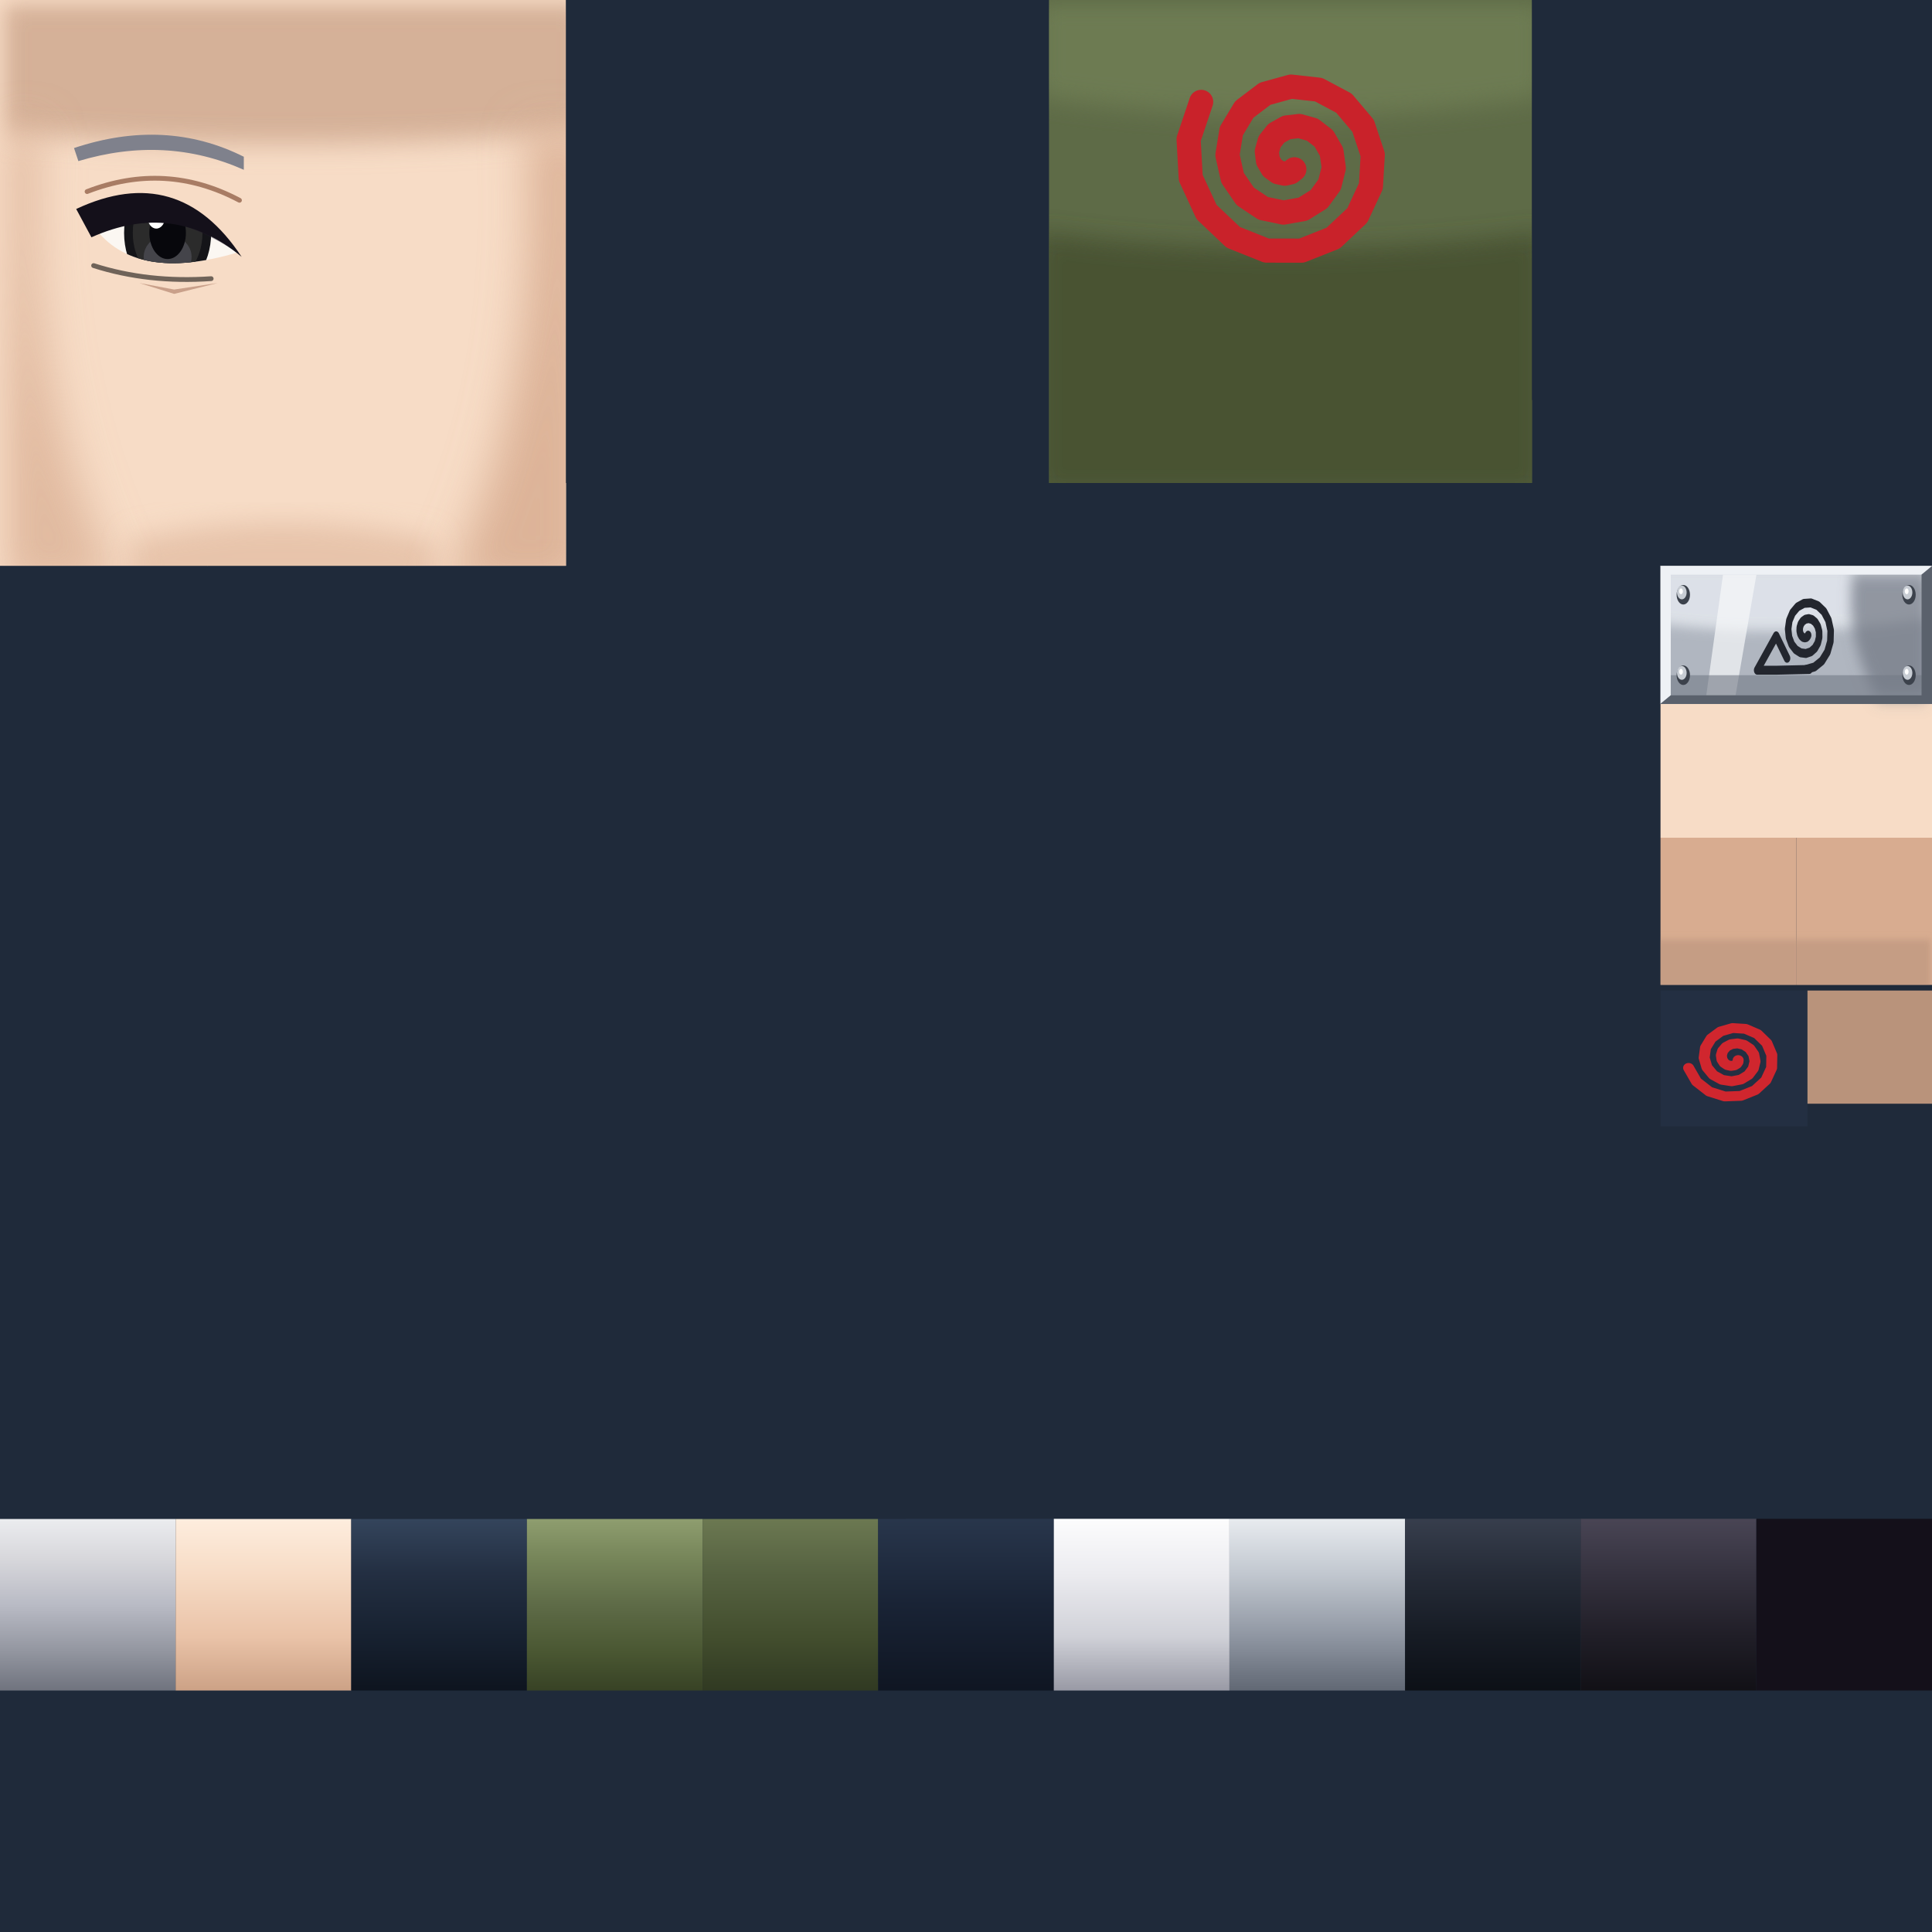
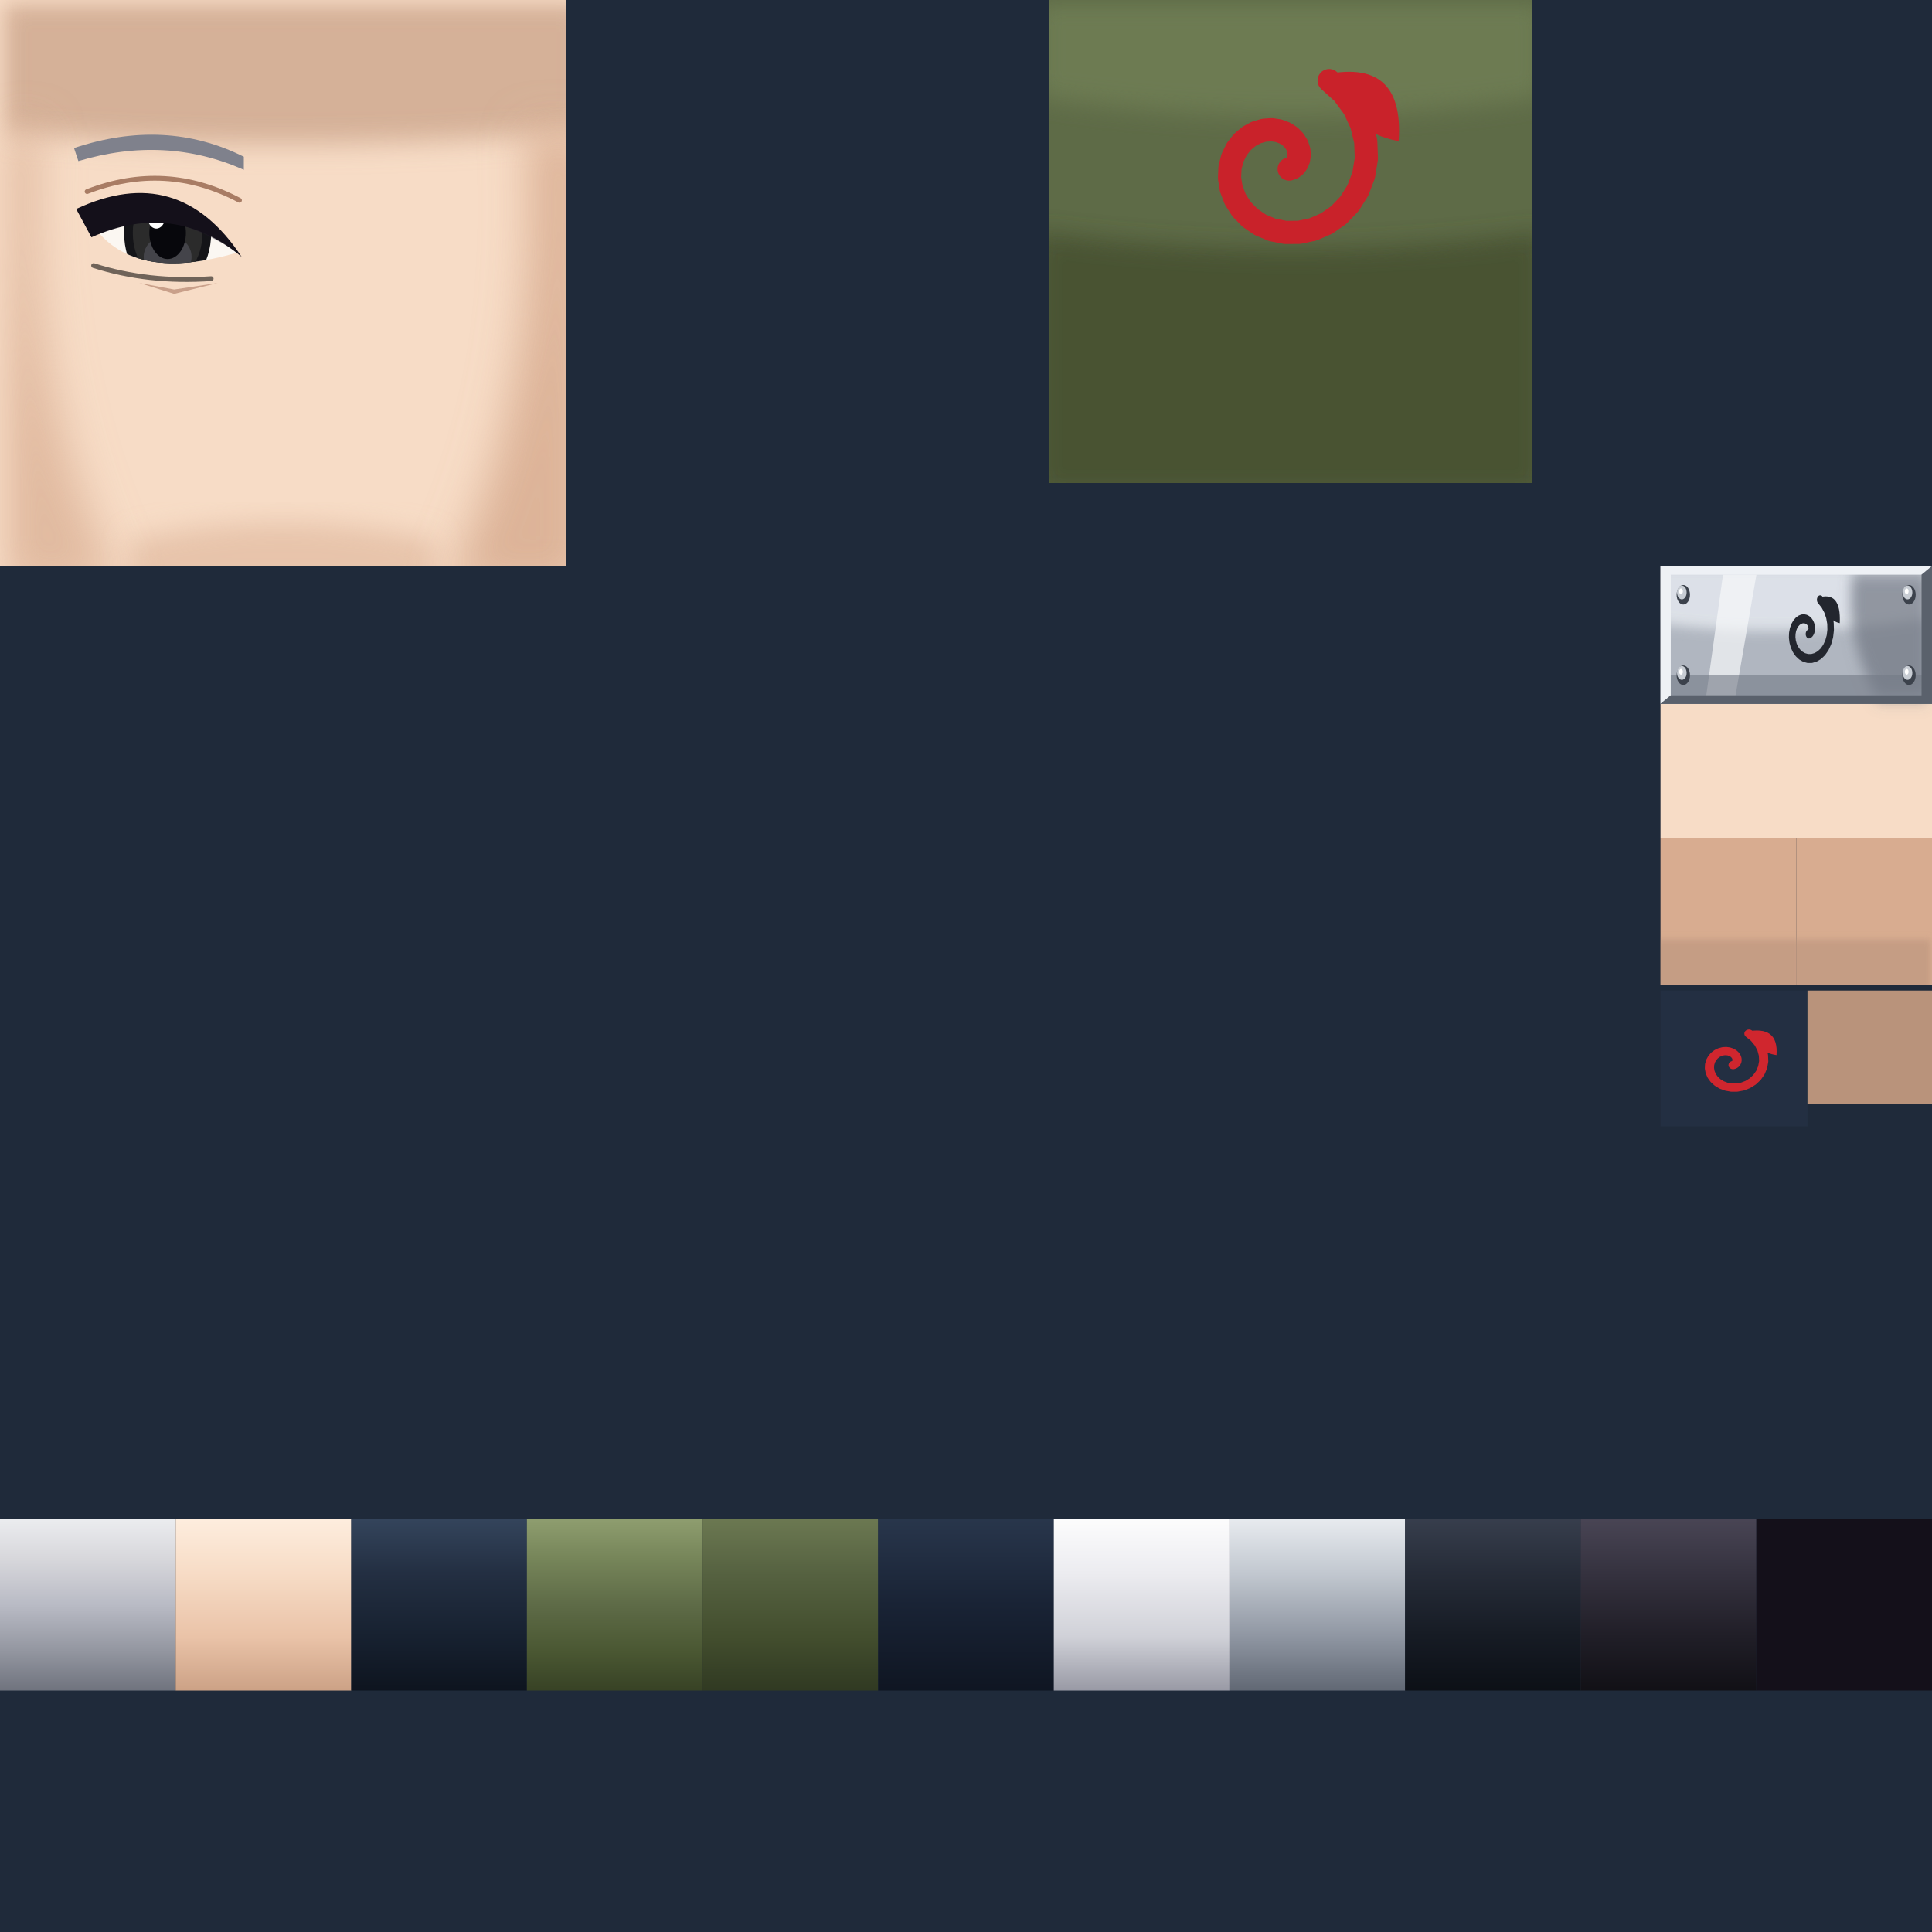
<svg xmlns="http://www.w3.org/2000/svg" width="1024" height="1024" viewBox="0 0 1024 1024">
  <defs>
    <filter id="b1" x="-30%" y="-30%" width="160%" height="160%">
      <feGaussianBlur stdDeviation="1" />
    </filter>
    <filter id="b2" x="-30%" y="-30%" width="160%" height="160%">
      <feGaussianBlur stdDeviation="2" />
    </filter>
    <filter id="b3" x="-30%" y="-30%" width="160%" height="160%">
      <feGaussianBlur stdDeviation="3" />
    </filter>
    <filter id="b5" x="-30%" y="-30%" width="160%" height="160%">
      <feGaussianBlur stdDeviation="5" />
    </filter>
    <filter id="b8" x="-30%" y="-30%" width="160%" height="160%">
      <feGaussianBlur stdDeviation="8" />
    </filter>
  </defs>
  <rect width="1024" height="1024" fill="#1f2a3a" />
  <clipPath id="cHead_F">
    <rect x="0" y="0" width="300" height="300" />
  </clipPath>
  <g clip-path="url(#cHead_F)">
    <g transform="translate(0 0) scale(2.30769 2.30769)">
      <rect x="-5" y="-5" width="140" height="140" fill="#1f2a3a" />
      <path d="M-5-5H135V135H-5Z" fill="#f7dcc6" />
      <path d="M-5-5H135V30Q65 36 -5 30Z" fill="#c69e84" opacity="0.7" filter="url(#b3)" />
      <path d="M-5 30H9Q5 90 28 135H-5Z" fill="#d8ac90" opacity="0.7" filter="url(#b5)" />
      <path d="M135 30H121Q125 90 102 135H135Z" fill="#d8ac90" opacity="0.85" filter="url(#b5)" />
      <path d="M30 124Q65 116 100 124V135H30Z" fill="#d8ac90" opacity="0.5" filter="url(#b3)" />
      <clipPath id="kHead_F5">
        <path d="M54.5 58Q41 41 21.5 52Q31 65 54.5 58Z" />
      </clipPath>
      <g clip-path="url(#kHead_F5)">
        <path d="M54.5 58Q41 41 21.5 52Q31 65 54.5 58Z" fill="#fbf7f2" />
        <path d="M28.50 53.50a10.00 13.40 0 1 0 20.00 0a10.00 13.40 0 1 0 -20.00 0Z" fill="#141418" />
        <path d="M30.50 53.50a8.00 11.00 0 1 0 16.00 0a8.00 11.00 0 1 0 -16.00 0Z" fill="#2b2b2b" />
        <path d="M33.00 59.00a5.50 5.00 0 1 0 11.00 0a5.50 5.00 0 1 0 -11.00 0Z" fill="#44444a" />
        <path d="M34.30 53.50a4.20 6.00 0 1 0 8.40 0a4.20 6.00 0 1 0 -8.40 0Z" fill="#07070c" />
        <path d="M33.90 49.90a2.00 2.60 0 1 0 4.00 0a2.00 2.60 0 1 0 -4.00 0Z" fill="#ffffff" />
        <path d="M54.5 51H21.5V51Q38 47 54.5 58Z" fill="#20162a" opacity="0.4" />
      </g>
      <path d="M55.5 59Q41 37 17.5 48L21.0 54.5Q40 46 55.5 59Z" fill="#14101a" />
      <path d="M48.5 64Q34 65 21.5 61" fill="none" stroke="#6f6359" stroke-width="1.1" stroke-linecap="round" stroke-linejoin="round" />
      <path d="M55 46Q38 37 20 44" fill="none" stroke="#a87c64" stroke-width="1.1" stroke-linecap="round" stroke-linejoin="round" />
      <path d="M56 36Q38 27 17 34L18 37Q38 31 56 39Z" fill="#7f818c" />
      <path d="M32.0 65.0L40.0 67.5L50.0 65.0L50.0 65.0L40.0 66.5L32.0 65.0Z" fill="#c9a08a" />
    </g>
  </g>
  <clipPath id="cTorso_F">
    <rect x="300" y="0" width="256" height="256" />
  </clipPath>
  <g clip-path="url(#cTorso_F)">
    <g transform="translate(300 0) scale(1.28 1.28)">
      <rect x="-5" y="-5" width="210" height="210" fill="#1f2a3a" />
    </g>
  </g>
  <clipPath id="cTorso_B">
    <rect x="556" y="0" width="256" height="256" />
  </clipPath>
  <g clip-path="url(#cTorso_B)">
    <g transform="translate(556 0) scale(1.28 1.28)">
      <rect x="-5" y="-5" width="210" height="210" fill="#1f2a3a" />
      <path d="M-5-5H205V205H-5Z" fill="#5e6b47" />
      <path d="M-5-5H205V40Q100 56 -5 40Z" fill="#77865a" opacity="0.6" filter="url(#b5)" />
      <path d="M-5 96Q100 110 205 96V205H-5Z" fill="#3f4a2c" opacity="0.7" filter="url(#b5)" />
-       <path d="M101.59 70.10L99.97 71.39L97.61 71.92L94.92 71.34L92.41 69.51L90.66 66.53L90.19 62.74L91.31 58.72L94.13 55.17L98.41 52.78L103.64 52.17L109.06 53.69L113.80 57.36L116.98 62.87L117.92 69.53L116.19 76.42L111.80 82.45L105.15 86.60L97.08 88.03L88.69 86.27L81.26 81.31L76.00 73.64L73.88 64.19L75.49 54.28L80.85 45.35L89.44 38.83L100.19 35.86L111.64 37.13L122.13 42.72L130.05 52.09L134.05 64.07L133.30 77.05L127.66 89.17L117.66 98.59L104.54 103.79L90.05 103.76L76.26 98.25L65.22 87.77L58.68 73.62L57.80 57.68L63.00 42.19" fill="none" stroke="#c9222a" stroke-width="10" stroke-linecap="round" stroke-linejoin="round" />
+       <path d="M99.46 70.00L100.64 69.58L101.75 68.76L102.69 67.56L103.34 66.03L103.62 64.24L103.46 62.28L102.79 60.26L101.60 58.30L99.89 56.54L97.70 55.11L95.09 54.13L92.17 53.70L89.06 53.92L85.89 54.83L82.84 56.46L80.07 58.80L77.72 61.80L75.97 65.36L74.95 69.38L74.75 73.69L75.46 78.13L77.12 82.49L79.71 86.57L83.20 90.17L87.48 93.09L92.42 95.17L97.85 96.24L103.56 96.21L109.31 95.00L114.87 92.59L119.98 89.03L124.41 84.40L127.91 78.83L130.30 72.52L131.42 65.68L131.16 58.58L129.45 51.50L126.31 44.75L121.78 38.60L116.00 33.36" fill="none" stroke="#c9222a" stroke-width="9.6" stroke-linecap="round" stroke-linejoin="round" />
+       <path d="M112.8 31.2Q147.2 23.2 144.8 58.4Q124.8 55.2 112.8 31.2Z" fill="#c9222a" />
    </g>
  </g>
  <clipPath id="cTorso_L">
    <rect x="812" y="0" width="106" height="212" />
  </clipPath>
  <g clip-path="url(#cTorso_L)">
    <g transform="translate(812 0) scale(1.06 1.06)">
      <rect x="-5" y="-5" width="110" height="210" fill="#1f2a3a" />
    </g>
  </g>
  <clipPath id="cTorso_R">
    <rect x="918" y="0" width="106" height="212" />
  </clipPath>
  <g clip-path="url(#cTorso_R)">
    <g transform="translate(918 0) scale(1.06 1.06)">
      <rect x="-5" y="-5" width="110" height="210" fill="#1f2a3a" />
    </g>
  </g>
  <clipPath id="cHead_B">
    <rect x="880" y="300" width="144" height="144" />
  </clipPath>
  <g clip-path="url(#cHead_B)">
    <g transform="translate(880 300) scale(1.10769 1.10769)">
      <rect x="-5" y="-5" width="140" height="140" fill="#1f2a3a" />
      <path d="M-5-5H135V135H-5Z" fill="#f7dcc6" />
      <g transform="scale(1 1.375)">
        <path d="M0 0H130V48H0Z" fill="#b0b6c0" />
        <path d="M0 0H130V18Q60 26 0 20Z" fill="#e4e8ee" opacity="0.85" filter="url(#b2)" />
        <path d="M92 2H128V46H104Q88 26 92 2Z" fill="#6f7682" opacity="0.7" filter="url(#b3)" />
        <path d="M30 3L46 3L36 45L22 45Z" fill="#f6f8fa" opacity="0.7" />
        <path d="M0 38H130V48H0Z" fill="#737a86" opacity="0.6" />
        <path d="M0 0H130L125 3H5L5 45L0 48Z" fill="#eef1f5" />
        <path d="M130 0V48H0L5 45H125V3Z" fill="#5a616c" />
        <path d="M7.80 10.00a3.20 3.40 0 1 0 6.40 0a3.20 3.40 0 1 0 -6.40 0Z" fill="#3c424c" />
        <path d="M8.00 9.20a2.30 2.40 0 1 0 4.60 0a2.30 2.40 0 1 0 -4.60 0Z" fill="#c8cdd4" />
        <path d="M9.00 8.80a0.90 1.00 0 1 0 1.80 0a0.90 1.00 0 1 0 -1.80 0Z" fill="#ffffff" />
        <path d="M7.80 38.00a3.20 3.40 0 1 0 6.40 0a3.20 3.40 0 1 0 -6.40 0Z" fill="#3c424c" />
        <path d="M8.00 37.20a2.30 2.40 0 1 0 4.60 0a2.30 2.40 0 1 0 -4.60 0Z" fill="#c8cdd4" />
        <path d="M9.00 36.80a0.90 1.00 0 1 0 1.80 0a0.90 1.00 0 1 0 -1.80 0Z" fill="#ffffff" />
        <path d="M115.80 10.00a3.20 3.40 0 1 0 6.40 0a3.20 3.40 0 1 0 -6.40 0Z" fill="#3c424c" />
        <path d="M116.00 9.20a2.30 2.40 0 1 0 4.60 0a2.30 2.40 0 1 0 -4.60 0Z" fill="#c8cdd4" />
        <path d="M117.00 8.80a0.90 1.00 0 1 0 1.80 0a0.90 1.00 0 1 0 -1.80 0Z" fill="#ffffff" />
        <path d="M115.80 38.00a3.20 3.40 0 1 0 6.40 0a3.20 3.40 0 1 0 -6.40 0Z" fill="#3c424c" />
        <path d="M116.00 37.20a2.30 2.40 0 1 0 4.60 0a2.30 2.40 0 1 0 -4.60 0Z" fill="#c8cdd4" />
        <path d="M117.00 36.80a0.90 1.00 0 1 0 1.80 0a0.90 1.00 0 1 0 -1.80 0Z" fill="#ffffff" />
-         <path d="M70.73 24.07L70.42 24.53L69.89 24.88L69.17 25.01L68.37 24.86L67.60 24.38L67.00 23.58L66.68 22.54L66.75 21.36L67.25 20.18L68.19 19.18L69.49 18.51L71.03 18.30L72.65 18.64L74.15 19.55L75.31 20.97L75.98 22.79L76.00 24.83L75.32 26.84L73.96 28.60L72.02 29.86L69.67 30.44L67.17 30.20L64.81 29.12L62.85 27.26L61.57 24.77L61.16 21.91L61.73 18.98L63.27 16.31L65.67 14.23L68.71 13.01L72.07 12.84L75.40 13.81L78.31 15.86L80.44 18.83L81.52 22.42L81.37 26.27L79.94 29.94L77.33 33.02L73.77 35.13L69.63 35.99" fill="none" stroke="#23262e" stroke-width="3.12" stroke-linecap="round" stroke-linejoin="round" />
-         <path d="M71.3 36L55.7 36.26L46.34 36.26L55.44 24.3L60.64 32.1" fill="none" stroke="#23262e" stroke-width="3.12" stroke-linecap="round" stroke-linejoin="round" />
+         <path d="M71.13 23.65L71.51 23.51L71.87 23.25L72.17 22.86L72.39 22.36L72.48 21.78L72.42 21.14L72.21 20.48L71.82 19.85L71.26 19.28L70.55 18.81L69.70 18.49L68.76 18.35L67.74 18.42L66.72 18.72L65.72 19.25L64.82 20.01L64.06 20.98L63.49 22.14L63.16 23.45L63.09 24.85L63.33 26.29L63.86 27.71L64.71 29.04L65.84 30.21L67.23 31.16L68.84 31.83L70.60 32.18L72.46 32.17L74.33 31.77L76.13 30.99L77.79 29.84L79.23 28.33L80.37 26.52L81.15 24.47L81.51 22.25L81.43 19.94L80.87 17.64L79.85 15.44L78.38 13.45L76.50 11.74" fill="none" stroke="#23262e" stroke-width="3.12" stroke-linecap="round" stroke-linejoin="round" />
+         <path d="M75.46 11.04Q86.64 8.44 85.86 19.88Q79.36 18.84 75.46 11.04Z" fill="#23262e" />
      </g>
    </g>
  </g>
  <clipPath id="cHead_L">
    <rect x="880" y="444" width="72" height="78" />
  </clipPath>
  <g clip-path="url(#cHead_L)">
    <g transform="translate(880 444) scale(0.6 0.6)">
      <rect x="-5" y="-5" width="130" height="140" fill="#1f2a3a" />
      <path d="M-5-5H125V135H-5Z" fill="#d8ac90" />
      <path d="M-5 90H125V135H-5Z" fill="#b9937b" opacity="0.6" filter="url(#b3)" />
    </g>
  </g>
  <clipPath id="cHead_R">
    <rect x="952" y="444" width="72" height="78" />
  </clipPath>
  <g clip-path="url(#cHead_R)">
    <g transform="translate(952 444) scale(0.6 0.6)">
      <rect x="-5" y="-5" width="130" height="140" fill="#1f2a3a" />
      <path d="M-5-5H125V135H-5Z" fill="#d8ac90" />
      <path d="M-5 90H125V135H-5Z" fill="#b9937b" opacity="0.6" filter="url(#b3)" />
    </g>
  </g>
  <clipPath id="cHead_T">
    <rect x="880" y="525" width="78" height="72" />
  </clipPath>
  <g clip-path="url(#cHead_T)">
    <g transform="translate(880 525) scale(0.6 0.6)">
      <rect x="-5" y="-5" width="140" height="130" fill="#1f2a3a" />
      <path d="M-5-5H135V125H-5Z" fill="#232f42" />
      <path d="M8.667 8.667H121.333V111.333H8.667Z" fill="#232f42" />
      <g transform="translate(65.0 60.0) scale(1.208333 1.083333)">
-         <path d="M3.13 1.32L2.97 2.92L2.00 4.51L0.23 5.69L-2.14 6.10L-4.73 5.46L-7.09 3.69L-8.71 0.90L-9.16 -2.58L-8.18 -6.24L-5.70 -9.46L-1.95 -11.65L2.64 -12.30L7.41 -11.10L11.60 -8.03L14.49 -3.37L15.47 2.32L14.19 8.23L10.64 13.48L5.15 17.18L-1.60 18.63L-8.69 17.42L-15.06 13.51L-19.69 7.28L-21.75 -0.50L-20.75 -8.77L-16.61 -16.33L-9.74 -22.00L-0.99 -24.80L8.46 -24.14L17.26 -19.91L24.06 -12.51L27.73 -2.86L27.57 7.76L23.39 17.83L15.58 25.84L5.10 30.52L-6.66 31.00L-18.02 27.01L-27.33 18.91L-33.12 7.70" fill="none" stroke="#d0262e" stroke-width="8" stroke-linecap="round" stroke-linejoin="round" />
+         <path d="M-0.58 5.40L0.25 5.10L1.03 4.53L1.68 3.69L2.14 2.62L2.34 1.37L2.22 -0.01L1.75 -1.42L0.92 -2.79L-0.28 -4.02L-1.81 -5.02L-3.64 -5.71L-5.68 -6.01L-7.86 -5.86L-10.07 -5.22L-12.21 -4.08L-14.15 -2.44L-15.79 -0.34L-17.02 2.15L-17.74 4.97L-17.88 7.99L-17.38 11.09L-16.22 14.14L-14.40 17.00L-11.96 19.52L-8.96 21.57L-5.50 23.02L-1.70 23.77L2.29 23.74L6.32 22.90L10.21 21.22L13.79 18.72L16.88 15.48L19.34 11.58L21.01 7.16L21.80 2.37L21.61 -2.59L20.42 -7.55L18.21 -12.28L15.05 -16.58L11.00 -20.25" fill="none" stroke="#d0262e" stroke-width="6.72" stroke-linecap="round" stroke-linejoin="round" />
+         <path d="M8.76 -21.76Q32.84 -27.36 31.16 -2.72Q17.16 -4.96 8.76 -21.76Z" fill="#d0262e" />
      </g>
    </g>
  </g>
  <clipPath id="cHead_Bo">
    <rect x="958" y="525" width="66" height="60" />
  </clipPath>
  <g clip-path="url(#cHead_Bo)">
    <g transform="translate(958 525) scale(0.50769 0.5)">
      <rect x="-5" y="-5" width="140" height="130" fill="#1f2a3a" />
      <path d="M-5-5H135V125H-5Z" fill="#b9937b" />
    </g>
  </g>
  <clipPath id="cTorso_T">
    <rect x="880" y="600" width="120" height="60" />
  </clipPath>
  <g clip-path="url(#cTorso_T)">
    <g transform="translate(880 600) scale(0.6 0.6)">
      <rect x="-5" y="-5" width="210" height="110" fill="#1f2a3a" />
    </g>
  </g>
  <clipPath id="cTorso_Bo">
    <rect x="880" y="660" width="120" height="60" />
  </clipPath>
  <g clip-path="url(#cTorso_Bo)">
    <g transform="translate(880 660) scale(0.6 0.6)">
      <rect x="-5" y="-5" width="210" height="110" fill="#1f2a3a" />
    </g>
  </g>
  <clipPath id="cHair">
    <rect x="0" y="805" width="1024" height="91" />
  </clipPath>
  <g clip-path="url(#cHair)">
    <g transform="translate(0 805) scale(1 1)">
      <rect x="-5" y="-5" width="1034" height="101" fill="#1f2a3a" />
      <linearGradient id="ramp0" x1="0" y1="1" x2="0" y2="0">
        <stop offset="0.000" stop-color="#676b76" />
        <stop offset="0.250" stop-color="#92959f" />
        <stop offset="0.500" stop-color="#b9bbc5" />
        <stop offset="0.750" stop-color="#d8d8dc" />
        <stop offset="1.000" stop-color="#f0f1f4" />
      </linearGradient>
      <rect x="0.00" y="-5" width="93.09" height="101" fill="url(#ramp0)" />
      <linearGradient id="ramp1" x1="0" y1="1" x2="0" y2="0">
        <stop offset="0.000" stop-color="#c79c80" />
        <stop offset="0.333" stop-color="#eac3a8" />
        <stop offset="0.667" stop-color="#f7dcc6" />
        <stop offset="1.000" stop-color="#fff0e2" />
      </linearGradient>
      <rect x="93.09" y="-5" width="93.09" height="101" fill="url(#ramp1)" />
      <linearGradient id="ramp2" x1="0" y1="1" x2="0" y2="0">
        <stop offset="0.000" stop-color="#0c121c" />
        <stop offset="0.333" stop-color="#172130" />
        <stop offset="0.667" stop-color="#232f42" />
        <stop offset="1.000" stop-color="#374860" />
      </linearGradient>
      <rect x="186.18" y="-5" width="93.09" height="101" fill="url(#ramp2)" />
      <linearGradient id="ramp3" x1="0" y1="1" x2="0" y2="0">
        <stop offset="0.000" stop-color="#333d22" />
        <stop offset="0.250" stop-color="#4a5732" />
        <stop offset="0.500" stop-color="#5e6b47" />
        <stop offset="0.750" stop-color="#77865a" />
        <stop offset="1.000" stop-color="#94a374" />
      </linearGradient>
      <rect x="279.27" y="-5" width="93.09" height="101" fill="url(#ramp3)" />
      <linearGradient id="ramp4" x1="0" y1="1" x2="0" y2="0">
        <stop offset="0.000" stop-color="#2d3620" />
        <stop offset="0.333" stop-color="#434e2e" />
        <stop offset="0.667" stop-color="#566241" />
        <stop offset="1.000" stop-color="#6f7c54" />
      </linearGradient>
      <rect x="372.36" y="-5" width="93.09" height="101" fill="url(#ramp4)" />
      <linearGradient id="ramp5" x1="0" y1="1" x2="0" y2="0">
        <stop offset="0.000" stop-color="#0e1420" />
        <stop offset="0.500" stop-color="#192335" />
        <stop offset="1.000" stop-color="#2a384e" />
      </linearGradient>
      <rect x="465.45" y="-5" width="93.09" height="101" fill="url(#ramp5)" />
      <linearGradient id="ramp6" x1="0" y1="1" x2="0" y2="0">
        <stop offset="0.000" stop-color="#8f909c" />
        <stop offset="0.333" stop-color="#d0d1d8" />
        <stop offset="0.667" stop-color="#ececf0" />
        <stop offset="1.000" stop-color="#ffffff" />
      </linearGradient>
      <rect x="558.55" y="-5" width="93.09" height="101" fill="url(#ramp6)" />
      <linearGradient id="ramp7" x1="0" y1="1" x2="0" y2="0">
        <stop offset="0.000" stop-color="#59606c" />
        <stop offset="0.333" stop-color="#8f96a2" />
        <stop offset="0.667" stop-color="#c2c8d0" />
        <stop offset="1.000" stop-color="#eef1f4" />
      </linearGradient>
      <rect x="651.64" y="-5" width="93.09" height="101" fill="url(#ramp7)" />
      <linearGradient id="ramp8" x1="0" y1="1" x2="0" y2="0">
        <stop offset="0.000" stop-color="#0b0e14" />
        <stop offset="0.333" stop-color="#161b24" />
        <stop offset="0.667" stop-color="#262c38" />
        <stop offset="1.000" stop-color="#3a4150" />
      </linearGradient>
      <rect x="744.73" y="-5" width="93.09" height="101" fill="url(#ramp8)" />
      <linearGradient id="ramp9" x1="0" y1="1" x2="0" y2="0">
        <stop offset="0.000" stop-color="#0f0e13" />
        <stop offset="0.333" stop-color="#201e27" />
        <stop offset="0.667" stop-color="#35323f" />
        <stop offset="1.000" stop-color="#4c4858" />
      </linearGradient>
      <rect x="837.82" y="-5" width="93.09" height="101" fill="url(#ramp9)" />
      <linearGradient id="ramp10" x1="0" y1="1" x2="0" y2="0">
        <stop offset="0.000" stop-color="#14101a" />
        <stop offset="1.000" stop-color="#14101a" />
      </linearGradient>
      <rect x="930.91" y="-5" width="93.09" height="101" fill="url(#ramp10)" />
    </g>
  </g>
  <clipPath id="cLeftArm_F">
    <rect x="0" y="300" width="110" height="225" />
  </clipPath>
  <g clip-path="url(#cLeftArm_F)">
    <g transform="translate(0 300) scale(1.1 1.09756)">
      <rect x="-5" y="-5" width="110" height="215" fill="#1f2a3a" />
    </g>
  </g>
  <clipPath id="cLeftLeg_F">
    <rect x="0" y="525" width="110" height="220" />
  </clipPath>
  <g clip-path="url(#cLeftLeg_F)">
    <g transform="translate(0 525) scale(1.1 1.1)">
      <rect x="-5" y="-5" width="110" height="210" fill="#1f2a3a" />
    </g>
  </g>
  <clipPath id="cLeftArm_B">
    <rect x="110" y="300" width="110" height="225" />
  </clipPath>
  <g clip-path="url(#cLeftArm_B)">
    <g transform="translate(110 300) scale(1.1 1.09756)">
      <rect x="-5" y="-5" width="110" height="215" fill="#1f2a3a" />
    </g>
  </g>
  <clipPath id="cLeftLeg_B">
    <rect x="110" y="525" width="110" height="220" />
  </clipPath>
  <g clip-path="url(#cLeftLeg_B)">
    <g transform="translate(110 525) scale(1.1 1.1)">
      <rect x="-5" y="-5" width="110" height="210" fill="#1f2a3a" />
    </g>
  </g>
  <clipPath id="cLeftArm_O">
    <rect x="220" y="300" width="110" height="225" />
  </clipPath>
  <g clip-path="url(#cLeftArm_O)">
    <g transform="translate(220 300) scale(1.1 1.09756)">
      <rect x="-5" y="-5" width="110" height="215" fill="#1f2a3a" />
    </g>
  </g>
  <clipPath id="cLeftLeg_O">
    <rect x="220" y="525" width="110" height="220" />
  </clipPath>
  <g clip-path="url(#cLeftLeg_O)">
    <g transform="translate(220 525) scale(1.1 1.1)">
      <rect x="-5" y="-5" width="110" height="210" fill="#1f2a3a" />
    </g>
  </g>
  <clipPath id="cLeftArm_I">
    <rect x="330" y="300" width="110" height="225" />
  </clipPath>
  <g clip-path="url(#cLeftArm_I)">
    <g transform="translate(330 300) scale(1.1 1.09756)">
      <rect x="-5" y="-5" width="110" height="215" fill="#1f2a3a" />
    </g>
  </g>
  <clipPath id="cLeftLeg_I">
    <rect x="330" y="525" width="110" height="220" />
  </clipPath>
  <g clip-path="url(#cLeftLeg_I)">
    <g transform="translate(330 525) scale(1.1 1.1)">
      <rect x="-5" y="-5" width="110" height="210" fill="#1f2a3a" />
    </g>
  </g>
  <clipPath id="cLeftArm_T">
    <rect x="0" y="745" width="60" height="60" />
  </clipPath>
  <g clip-path="url(#cLeftArm_T)">
    <g transform="translate(0 745) scale(0.6 0.6)">
      <rect x="-5" y="-5" width="110" height="110" fill="#1f2a3a" />
    </g>
  </g>
  <clipPath id="cLeftArm_Bo">
    <rect x="60" y="745" width="60" height="60" />
  </clipPath>
  <g clip-path="url(#cLeftArm_Bo)">
    <g transform="translate(60 745) scale(0.6 0.6)">
      <rect x="-5" y="-5" width="110" height="110" fill="#1f2a3a" />
    </g>
  </g>
  <clipPath id="cLeftLeg_T">
    <rect x="120" y="745" width="60" height="60" />
  </clipPath>
  <g clip-path="url(#cLeftLeg_T)">
    <g transform="translate(120 745) scale(0.6 0.6)">
      <rect x="-5" y="-5" width="110" height="110" fill="#1f2a3a" />
    </g>
  </g>
  <clipPath id="cLeftLeg_Bo">
    <rect x="180" y="745" width="60" height="60" />
  </clipPath>
  <g clip-path="url(#cLeftLeg_Bo)">
    <g transform="translate(180 745) scale(0.6 0.6)">
      <rect x="-5" y="-5" width="110" height="110" fill="#1f2a3a" />
    </g>
  </g>
  <clipPath id="cRightArm_F">
    <rect x="440" y="300" width="110" height="225" />
  </clipPath>
  <g clip-path="url(#cRightArm_F)">
    <g transform="translate(440 300) scale(1.1 1.09756)">
      <rect x="-5" y="-5" width="110" height="215" fill="#1f2a3a" />
    </g>
  </g>
  <clipPath id="cRightLeg_F">
    <rect x="440" y="525" width="110" height="220" />
  </clipPath>
  <g clip-path="url(#cRightLeg_F)">
    <g transform="translate(440 525) scale(1.1 1.1)">
      <rect x="-5" y="-5" width="110" height="210" fill="#1f2a3a" />
    </g>
  </g>
  <clipPath id="cRightArm_B">
    <rect x="550" y="300" width="110" height="225" />
  </clipPath>
  <g clip-path="url(#cRightArm_B)">
    <g transform="translate(550 300) scale(1.1 1.09756)">
      <rect x="-5" y="-5" width="110" height="215" fill="#1f2a3a" />
    </g>
  </g>
  <clipPath id="cRightLeg_B">
    <rect x="550" y="525" width="110" height="220" />
  </clipPath>
  <g clip-path="url(#cRightLeg_B)">
    <g transform="translate(550 525) scale(1.1 1.1)">
      <rect x="-5" y="-5" width="110" height="210" fill="#1f2a3a" />
    </g>
  </g>
  <clipPath id="cRightArm_O">
    <rect x="660" y="300" width="110" height="225" />
  </clipPath>
  <g clip-path="url(#cRightArm_O)">
    <g transform="translate(660 300) scale(1.1 1.09756)">
      <rect x="-5" y="-5" width="110" height="215" fill="#1f2a3a" />
    </g>
  </g>
  <clipPath id="cRightLeg_O">
    <rect x="660" y="525" width="110" height="220" />
  </clipPath>
  <g clip-path="url(#cRightLeg_O)">
    <g transform="translate(660 525) scale(1.1 1.1)">
      <rect x="-5" y="-5" width="110" height="210" fill="#1f2a3a" />
    </g>
  </g>
  <clipPath id="cRightArm_I">
    <rect x="770" y="300" width="110" height="225" />
  </clipPath>
  <g clip-path="url(#cRightArm_I)">
    <g transform="translate(770 300) scale(1.1 1.09756)">
      <rect x="-5" y="-5" width="110" height="215" fill="#1f2a3a" />
    </g>
  </g>
  <clipPath id="cRightLeg_I">
    <rect x="770" y="525" width="110" height="220" />
  </clipPath>
  <g clip-path="url(#cRightLeg_I)">
    <g transform="translate(770 525) scale(1.1 1.1)">
      <rect x="-5" y="-5" width="110" height="210" fill="#1f2a3a" />
    </g>
  </g>
  <clipPath id="cRightArm_T">
    <rect x="240" y="745" width="60" height="60" />
  </clipPath>
  <g clip-path="url(#cRightArm_T)">
    <g transform="translate(240 745) scale(0.6 0.6)">
      <rect x="-5" y="-5" width="110" height="110" fill="#1f2a3a" />
    </g>
  </g>
  <clipPath id="cRightArm_Bo">
    <rect x="300" y="745" width="60" height="60" />
  </clipPath>
  <g clip-path="url(#cRightArm_Bo)">
    <g transform="translate(300 745) scale(0.6 0.6)">
      <rect x="-5" y="-5" width="110" height="110" fill="#1f2a3a" />
    </g>
  </g>
  <clipPath id="cRightLeg_T">
    <rect x="360" y="745" width="60" height="60" />
  </clipPath>
  <g clip-path="url(#cRightLeg_T)">
    <g transform="translate(360 745) scale(0.6 0.6)">
      <rect x="-5" y="-5" width="110" height="110" fill="#1f2a3a" />
    </g>
  </g>
  <clipPath id="cRightLeg_Bo">
    <rect x="420" y="745" width="60" height="60" />
  </clipPath>
  <g clip-path="url(#cRightLeg_Bo)">
    <g transform="translate(420 745) scale(0.6 0.6)">
      <rect x="-5" y="-5" width="110" height="110" fill="#1f2a3a" />
    </g>
  </g>
</svg>
